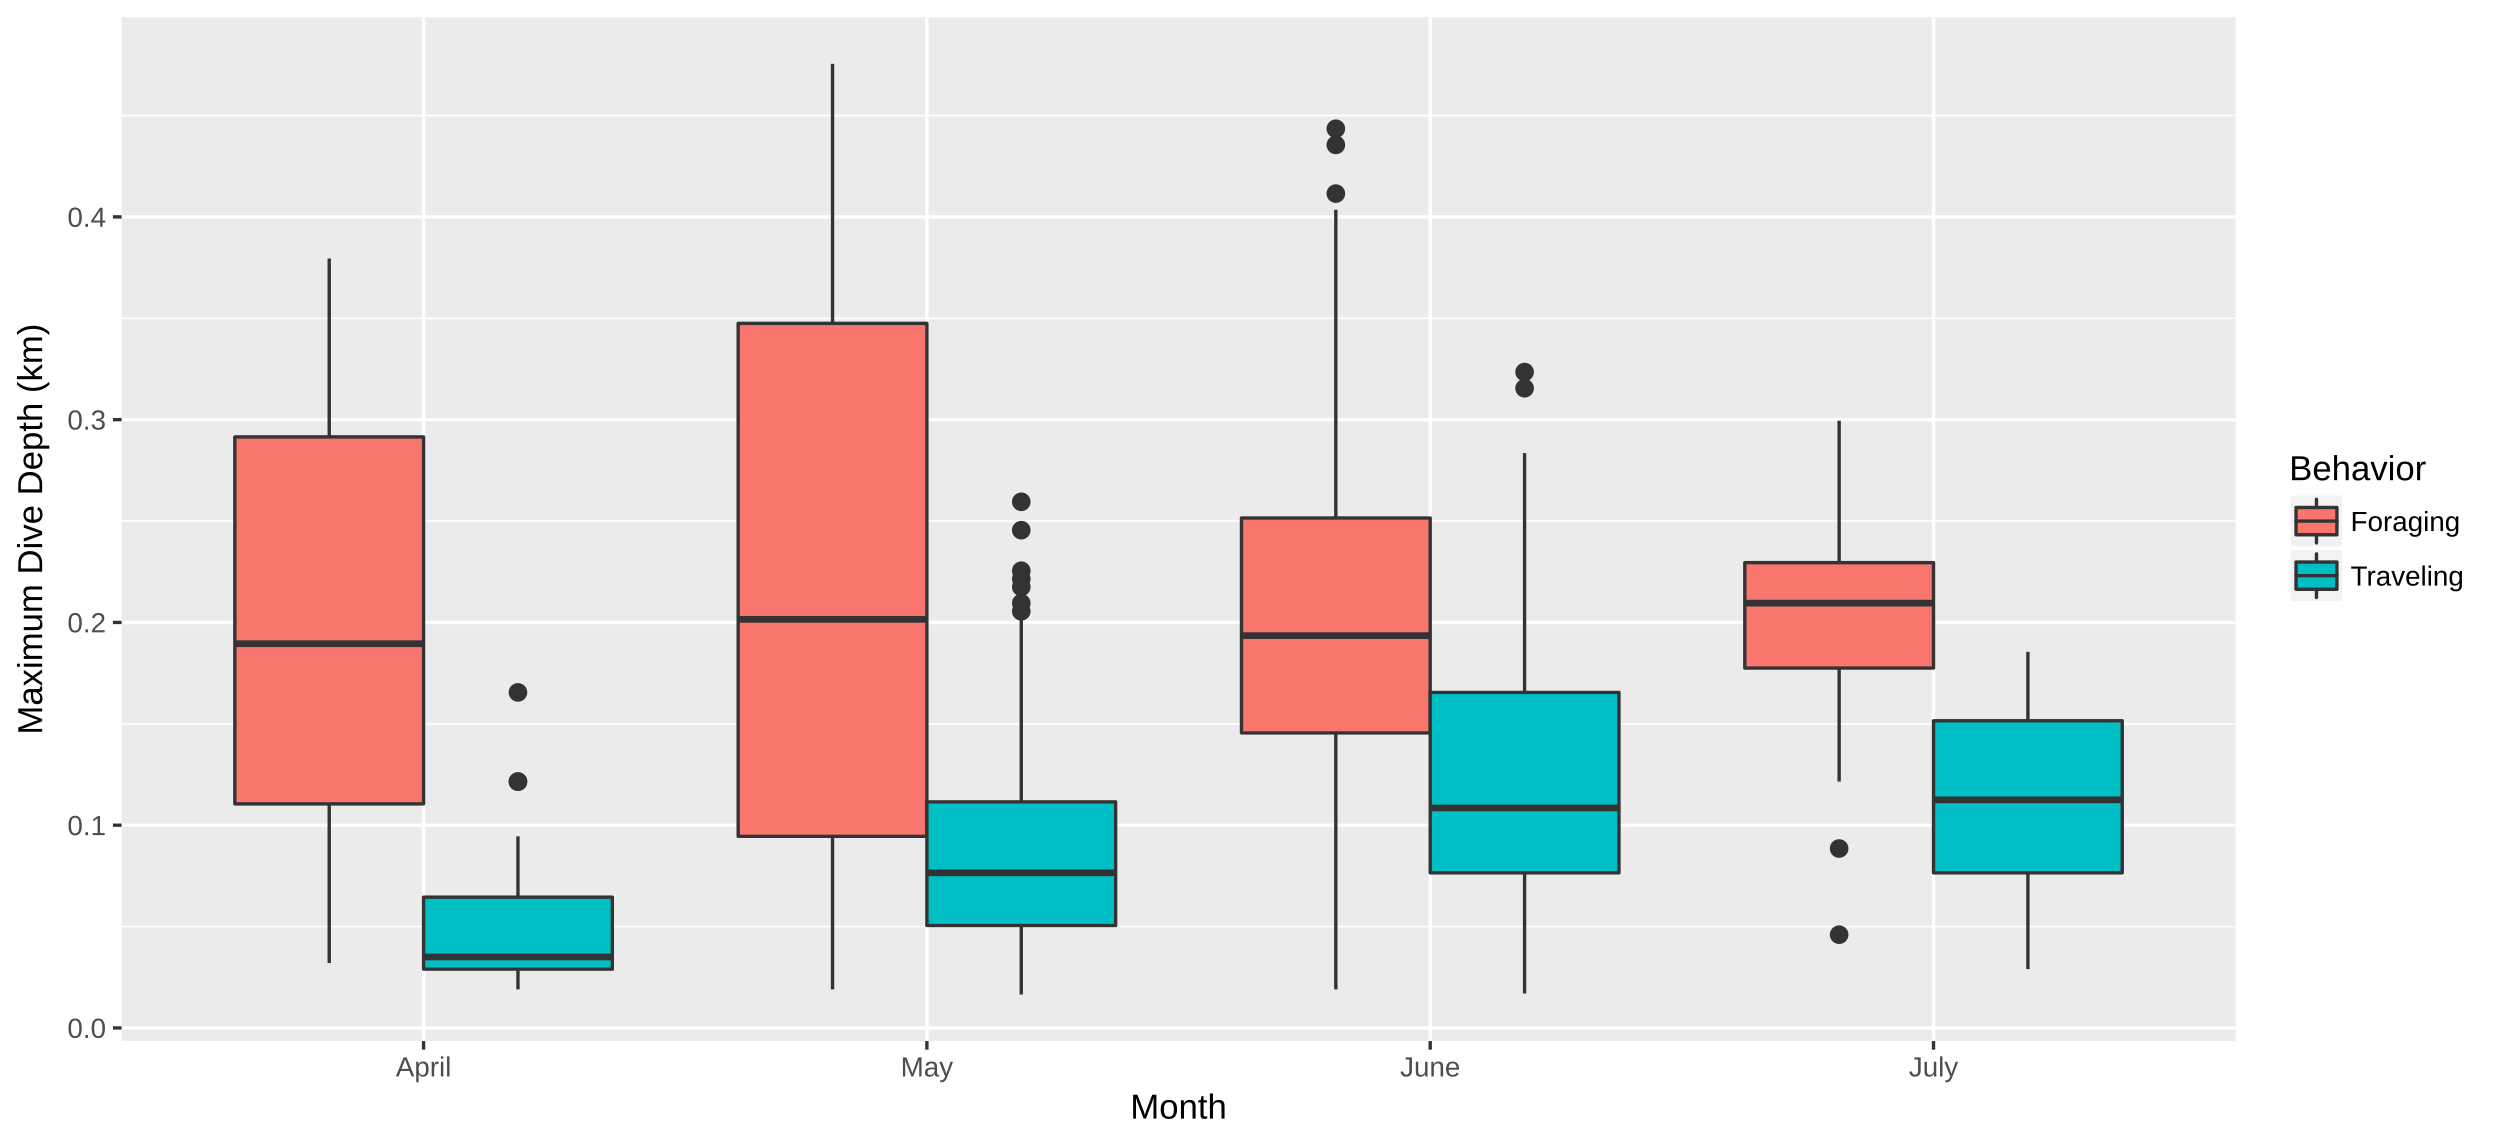
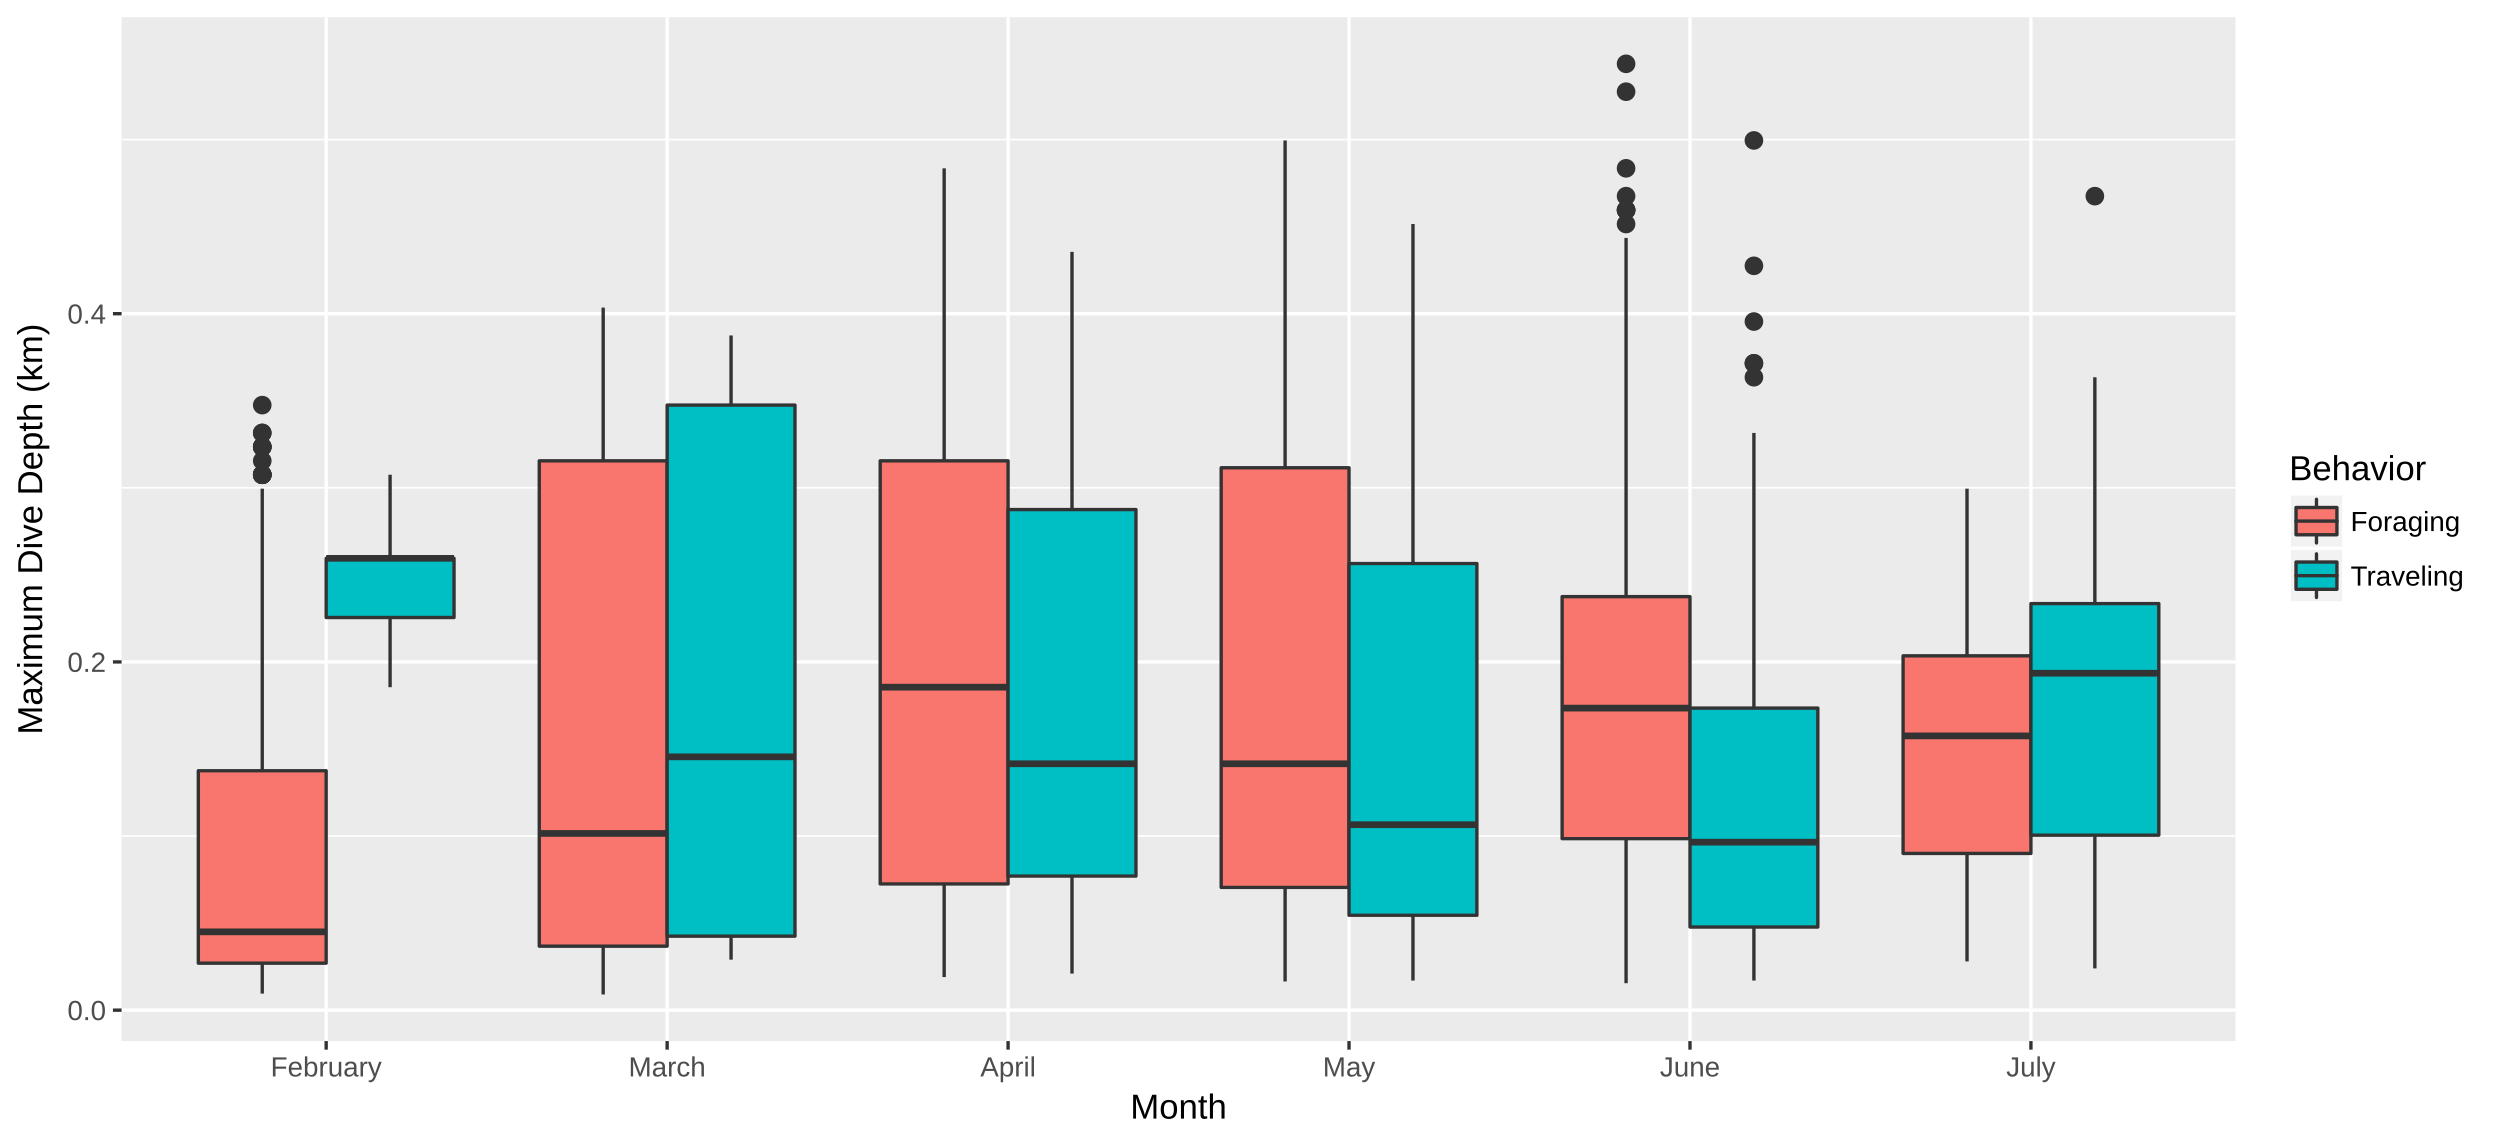
<svg xmlns="http://www.w3.org/2000/svg" viewBox="0 0 792.00 360.00">
  <defs>
    <style type="text/css">
    line, polyline, polygon, path, rect, circle {
      fill: none;
      stroke: #000000;
      stroke-linecap: round;
      stroke-linejoin: round;
      stroke-miterlimit: 10.00;
    }
  </style>
  </defs>
  <rect width="100%" height="100%" style="stroke: none; fill: #FFFFFF;" />
  <rect x="0.00" y="0.00" width="792.00" height="360.00" style="stroke-width: 1.07; stroke: #FFFFFF; fill: #FFFFFF;" />
  <defs>
    <clipPath id="cpMzguNTJ8NzA4LjIxfDMyOS44MHw1LjQ4">
      <rect x="38.52" y="5.48" width="669.69" height="324.32" />
    </clipPath>
  </defs>
  <rect x="38.52" y="5.48" width="669.69" height="324.32" style="stroke-width: 1.07; stroke: none; fill: #EBEBEB;" clip-path="url(#cpMzguNTJ8NzA4LjIxfDMyOS44MHw1LjQ4)" />
-   <polyline points="38.52,293.54 708.21,293.54 " style="stroke-width: 0.53; stroke: #FFFFFF; stroke-linecap: butt;" clip-path="url(#cpMzguNTJ8NzA4LjIxfDMyOS44MHw1LjQ4)" />
-   <polyline points="38.52,229.30 708.21,229.30 " style="stroke-width: 0.53; stroke: #FFFFFF; stroke-linecap: butt;" clip-path="url(#cpMzguNTJ8NzA4LjIxfDMyOS44MHw1LjQ4)" />
-   <polyline points="38.52,165.07 708.21,165.07 " style="stroke-width: 0.53; stroke: #FFFFFF; stroke-linecap: butt;" clip-path="url(#cpMzguNTJ8NzA4LjIxfDMyOS44MHw1LjQ4)" />
-   <polyline points="38.52,100.83 708.21,100.83 " style="stroke-width: 0.53; stroke: #FFFFFF; stroke-linecap: butt;" clip-path="url(#cpMzguNTJ8NzA4LjIxfDMyOS44MHw1LjQ4)" />
-   <polyline points="38.52,36.60 708.21,36.60 " style="stroke-width: 0.53; stroke: #FFFFFF; stroke-linecap: butt;" clip-path="url(#cpMzguNTJ8NzA4LjIxfDMyOS44MHw1LjQ4)" />
-   <polyline points="38.52,325.65 708.21,325.65 " style="stroke-width: 1.07; stroke: #FFFFFF; stroke-linecap: butt;" clip-path="url(#cpMzguNTJ8NzA4LjIxfDMyOS44MHw1LjQ4)" />
-   <polyline points="38.52,261.42 708.21,261.42 " style="stroke-width: 1.07; stroke: #FFFFFF; stroke-linecap: butt;" clip-path="url(#cpMzguNTJ8NzA4LjIxfDMyOS44MHw1LjQ4)" />
-   <polyline points="38.52,197.19 708.21,197.19 " style="stroke-width: 1.07; stroke: #FFFFFF; stroke-linecap: butt;" clip-path="url(#cpMzguNTJ8NzA4LjIxfDMyOS44MHw1LjQ4)" />
-   <polyline points="38.52,132.95 708.21,132.95 " style="stroke-width: 1.07; stroke: #FFFFFF; stroke-linecap: butt;" clip-path="url(#cpMzguNTJ8NzA4LjIxfDMyOS44MHw1LjQ4)" />
-   <polyline points="38.52,68.72 708.21,68.72 " style="stroke-width: 1.07; stroke: #FFFFFF; stroke-linecap: butt;" clip-path="url(#cpMzguNTJ8NzA4LjIxfDMyOS44MHw1LjQ4)" />
-   <polyline points="134.19,329.80 134.19,5.48 " style="stroke-width: 1.07; stroke: #FFFFFF; stroke-linecap: butt;" clip-path="url(#cpMzguNTJ8NzA4LjIxfDMyOS44MHw1LjQ4)" />
-   <polyline points="293.64,329.80 293.64,5.48 " style="stroke-width: 1.07; stroke: #FFFFFF; stroke-linecap: butt;" clip-path="url(#cpMzguNTJ8NzA4LjIxfDMyOS44MHw1LjQ4)" />
-   <polyline points="453.09,329.80 453.09,5.48 " style="stroke-width: 1.07; stroke: #FFFFFF; stroke-linecap: butt;" clip-path="url(#cpMzguNTJ8NzA4LjIxfDMyOS44MHw1LjQ4)" />
-   <polyline points="612.54,329.80 612.54,5.48 " style="stroke-width: 1.07; stroke: #FFFFFF; stroke-linecap: butt;" clip-path="url(#cpMzguNTJ8NzA4LjIxfDMyOS44MHw1LjQ4)" />
-   <line x1="104.30" y1="138.41" x2="104.30" y2="81.89" style="stroke-width: 1.07; stroke: #333333; stroke-linecap: butt;" clip-path="url(#cpMzguNTJ8NzA4LjIxfDMyOS44MHw1LjQ4)" />
-   <line x1="104.30" y1="254.67" x2="104.30" y2="305.10" style="stroke-width: 1.07; stroke: #333333; stroke-linecap: butt;" clip-path="url(#cpMzguNTJ8NzA4LjIxfDMyOS44MHw1LjQ4)" />
-   <polygon points="74.40,138.41 74.40,254.67 134.19,254.67 134.19,138.41 74.40,138.41 " style="stroke-width: 1.07; stroke: #333333; fill: #F8766D;" clip-path="url(#cpMzguNTJ8NzA4LjIxfDMyOS44MHw1LjQ4)" />
-   <line x1="74.40" y1="203.93" x2="134.19" y2="203.93" style="stroke-width: 2.13; stroke: #333333; stroke-linecap: butt;" clip-path="url(#cpMzguNTJ8NzA4LjIxfDMyOS44MHw1LjQ4)" />
-   <circle cx="164.09" cy="219.35" r="1.95pt" style="stroke-width: 0.71; stroke: #333333; fill: #333333;" clip-path="url(#cpMzguNTJ8NzA4LjIxfDMyOS44MHw1LjQ4)" />
-   <circle cx="164.09" cy="247.61" r="1.95pt" style="stroke-width: 0.71; stroke: #333333; fill: #333333;" clip-path="url(#cpMzguNTJ8NzA4LjIxfDMyOS44MHw1LjQ4)" />
-   <circle cx="164.09" cy="247.61" r="1.95pt" style="stroke-width: 0.71; stroke: #333333; fill: #333333;" clip-path="url(#cpMzguNTJ8NzA4LjIxfDMyOS44MHw1LjQ4)" />
-   <line x1="164.09" y1="284.22" x2="164.09" y2="264.95" style="stroke-width: 1.07; stroke: #333333; stroke-linecap: butt;" clip-path="url(#cpMzguNTJ8NzA4LjIxfDMyOS44MHw1LjQ4)" />
-   <line x1="164.09" y1="307.02" x2="164.09" y2="313.45" style="stroke-width: 1.07; stroke: #333333; stroke-linecap: butt;" clip-path="url(#cpMzguNTJ8NzA4LjIxfDMyOS44MHw1LjQ4)" />
-   <polygon points="134.19,284.22 134.19,307.02 193.99,307.02 193.99,284.22 134.19,284.22 " style="stroke-width: 1.07; stroke: #333333; fill: #00BFC4;" clip-path="url(#cpMzguNTJ8NzA4LjIxfDMyOS44MHw1LjQ4)" />
-   <line x1="134.19" y1="303.17" x2="193.99" y2="303.17" style="stroke-width: 2.13; stroke: #333333; stroke-linecap: butt;" clip-path="url(#cpMzguNTJ8NzA4LjIxfDMyOS44MHw1LjQ4)" />
-   <line x1="263.75" y1="102.44" x2="263.75" y2="20.22" style="stroke-width: 1.07; stroke: #333333; stroke-linecap: butt;" clip-path="url(#cpMzguNTJ8NzA4LjIxfDMyOS44MHw1LjQ4)" />
-   <line x1="263.75" y1="264.95" x2="263.75" y2="313.45" style="stroke-width: 1.07; stroke: #333333; stroke-linecap: butt;" clip-path="url(#cpMzguNTJ8NzA4LjIxfDMyOS44MHw1LjQ4)" />
-   <polygon points="233.85,102.44 233.85,264.95 293.64,264.95 293.64,102.44 233.85,102.44 " style="stroke-width: 1.07; stroke: #333333; fill: #F8766D;" clip-path="url(#cpMzguNTJ8NzA4LjIxfDMyOS44MHw1LjQ4)" />
-   <line x1="233.85" y1="196.22" x2="293.64" y2="196.22" style="stroke-width: 2.13; stroke: #333333; stroke-linecap: butt;" clip-path="url(#cpMzguNTJ8NzA4LjIxfDMyOS44MHw1LjQ4)" />
-   <circle cx="323.54" cy="191.08" r="1.95pt" style="stroke-width: 0.71; stroke: #333333; fill: #333333;" clip-path="url(#cpMzguNTJ8NzA4LjIxfDMyOS44MHw1LjQ4)" />
-   <circle cx="323.54" cy="158.97" r="1.95pt" style="stroke-width: 0.71; stroke: #333333; fill: #333333;" clip-path="url(#cpMzguNTJ8NzA4LjIxfDMyOS44MHw1LjQ4)" />
-   <circle cx="323.54" cy="193.65" r="1.95pt" style="stroke-width: 0.71; stroke: #333333; fill: #333333;" clip-path="url(#cpMzguNTJ8NzA4LjIxfDMyOS44MHw1LjQ4)" />
-   <circle cx="323.54" cy="183.37" r="1.95pt" style="stroke-width: 0.71; stroke: #333333; fill: #333333;" clip-path="url(#cpMzguNTJ8NzA4LjIxfDMyOS44MHw1LjQ4)" />
-   <circle cx="323.54" cy="167.96" r="1.95pt" style="stroke-width: 0.71; stroke: #333333; fill: #333333;" clip-path="url(#cpMzguNTJ8NzA4LjIxfDMyOS44MHw1LjQ4)" />
-   <circle cx="323.54" cy="185.94" r="1.95pt" style="stroke-width: 0.71; stroke: #333333; fill: #333333;" clip-path="url(#cpMzguNTJ8NzA4LjIxfDMyOS44MHw1LjQ4)" />
-   <circle cx="323.54" cy="180.81" r="1.95pt" style="stroke-width: 0.71; stroke: #333333; fill: #333333;" clip-path="url(#cpMzguNTJ8NzA4LjIxfDMyOS44MHw1LjQ4)" />
-   <line x1="323.54" y1="254.03" x2="323.54" y2="196.22" style="stroke-width: 1.07; stroke: #333333; stroke-linecap: butt;" clip-path="url(#cpMzguNTJ8NzA4LjIxfDMyOS44MHw1LjQ4)" />
-   <line x1="323.54" y1="293.21" x2="323.54" y2="315.05" style="stroke-width: 1.07; stroke: #333333; stroke-linecap: butt;" clip-path="url(#cpMzguNTJ8NzA4LjIxfDMyOS44MHw1LjQ4)" />
-   <polygon points="293.64,254.03 293.64,293.21 353.44,293.21 353.44,254.03 293.64,254.03 " style="stroke-width: 1.07; stroke: #333333; fill: #00BFC4;" clip-path="url(#cpMzguNTJ8NzA4LjIxfDMyOS44MHw1LjQ4)" />
-   <line x1="293.64" y1="276.51" x2="353.44" y2="276.51" style="stroke-width: 2.13; stroke: #333333; stroke-linecap: butt;" clip-path="url(#cpMzguNTJ8NzA4LjIxfDMyOS44MHw1LjQ4)" />
-   <circle cx="423.19" cy="61.33" r="1.95pt" style="stroke-width: 0.71; stroke: #333333; fill: #333333;" clip-path="url(#cpMzguNTJ8NzA4LjIxfDMyOS44MHw1LjQ4)" />
-   <circle cx="423.19" cy="40.78" r="1.95pt" style="stroke-width: 0.71; stroke: #333333; fill: #333333;" clip-path="url(#cpMzguNTJ8NzA4LjIxfDMyOS44MHw1LjQ4)" />
-   <circle cx="423.19" cy="45.91" r="1.95pt" style="stroke-width: 0.71; stroke: #333333; fill: #333333;" clip-path="url(#cpMzguNTJ8NzA4LjIxfDMyOS44MHw1LjQ4)" />
-   <line x1="423.19" y1="164.10" x2="423.19" y2="66.47" style="stroke-width: 1.07; stroke: #333333; stroke-linecap: butt;" clip-path="url(#cpMzguNTJ8NzA4LjIxfDMyOS44MHw1LjQ4)" />
-   <line x1="423.19" y1="232.19" x2="423.19" y2="313.45" style="stroke-width: 1.07; stroke: #333333; stroke-linecap: butt;" clip-path="url(#cpMzguNTJ8NzA4LjIxfDMyOS44MHw1LjQ4)" />
-   <polygon points="393.30,164.10 393.30,232.19 453.09,232.19 453.09,164.10 393.30,164.10 " style="stroke-width: 1.07; stroke: #333333; fill: #F8766D;" clip-path="url(#cpMzguNTJ8NzA4LjIxfDMyOS44MHw1LjQ4)" />
-   <line x1="393.30" y1="201.36" x2="453.09" y2="201.36" style="stroke-width: 2.13; stroke: #333333; stroke-linecap: butt;" clip-path="url(#cpMzguNTJ8NzA4LjIxfDMyOS44MHw1LjQ4)" />
-   <circle cx="482.99" cy="123.00" r="1.95pt" style="stroke-width: 0.71; stroke: #333333; fill: #333333;" clip-path="url(#cpMzguNTJ8NzA4LjIxfDMyOS44MHw1LjQ4)" />
-   <circle cx="482.99" cy="117.86" r="1.95pt" style="stroke-width: 0.71; stroke: #333333; fill: #333333;" clip-path="url(#cpMzguNTJ8NzA4LjIxfDMyOS44MHw1LjQ4)" />
-   <line x1="482.99" y1="219.35" x2="482.99" y2="143.55" style="stroke-width: 1.07; stroke: #333333; stroke-linecap: butt;" clip-path="url(#cpMzguNTJ8NzA4LjIxfDMyOS44MHw1LjQ4)" />
-   <line x1="482.99" y1="276.51" x2="482.99" y2="314.73" style="stroke-width: 1.07; stroke: #333333; stroke-linecap: butt;" clip-path="url(#cpMzguNTJ8NzA4LjIxfDMyOS44MHw1LjQ4)" />
-   <polygon points="453.09,219.35 453.09,276.51 512.89,276.51 512.89,219.35 453.09,219.35 " style="stroke-width: 1.07; stroke: #333333; fill: #00BFC4;" clip-path="url(#cpMzguNTJ8NzA4LjIxfDMyOS44MHw1LjQ4)" />
-   <line x1="453.09" y1="255.96" x2="512.89" y2="255.96" style="stroke-width: 2.13; stroke: #333333; stroke-linecap: butt;" clip-path="url(#cpMzguNTJ8NzA4LjIxfDMyOS44MHw1LjQ4)" />
-   <circle cx="582.64" cy="268.81" r="1.95pt" style="stroke-width: 0.71; stroke: #333333; fill: #333333;" clip-path="url(#cpMzguNTJ8NzA4LjIxfDMyOS44MHw1LjQ4)" />
-   <circle cx="582.64" cy="296.11" r="1.95pt" style="stroke-width: 0.71; stroke: #333333; fill: #333333;" clip-path="url(#cpMzguNTJ8NzA4LjIxfDMyOS44MHw1LjQ4)" />
-   <line x1="582.64" y1="178.24" x2="582.64" y2="133.27" style="stroke-width: 1.07; stroke: #333333; stroke-linecap: butt;" clip-path="url(#cpMzguNTJ8NzA4LjIxfDMyOS44MHw1LjQ4)" />
-   <line x1="582.64" y1="211.64" x2="582.64" y2="247.61" style="stroke-width: 1.07; stroke: #333333; stroke-linecap: butt;" clip-path="url(#cpMzguNTJ8NzA4LjIxfDMyOS44MHw1LjQ4)" />
-   <polygon points="552.75,178.24 552.75,211.64 612.54,211.64 612.54,178.24 552.75,178.24 " style="stroke-width: 1.07; stroke: #333333; fill: #F8766D;" clip-path="url(#cpMzguNTJ8NzA4LjIxfDMyOS44MHw1LjQ4)" />
-   <line x1="552.75" y1="191.08" x2="612.54" y2="191.08" style="stroke-width: 2.13; stroke: #333333; stroke-linecap: butt;" clip-path="url(#cpMzguNTJ8NzA4LjIxfDMyOS44MHw1LjQ4)" />
-   <line x1="642.44" y1="228.34" x2="642.44" y2="206.50" style="stroke-width: 1.07; stroke: #333333; stroke-linecap: butt;" clip-path="url(#cpMzguNTJ8NzA4LjIxfDMyOS44MHw1LjQ4)" />
-   <line x1="642.44" y1="276.51" x2="642.44" y2="307.02" style="stroke-width: 1.07; stroke: #333333; stroke-linecap: butt;" clip-path="url(#cpMzguNTJ8NzA4LjIxfDMyOS44MHw1LjQ4)" />
-   <polygon points="612.54,228.34 612.54,276.51 672.33,276.51 672.33,228.34 612.54,228.34 " style="stroke-width: 1.07; stroke: #333333; fill: #00BFC4;" clip-path="url(#cpMzguNTJ8NzA4LjIxfDMyOS44MHw1LjQ4)" />
-   <line x1="612.54" y1="253.39" x2="672.33" y2="253.39" style="stroke-width: 2.13; stroke: #333333; stroke-linecap: butt;" clip-path="url(#cpMzguNTJ8NzA4LjIxfDMyOS44MHw1LjQ4)" />
+   <polyline points="38.52,264.86 708.21,264.86 " style="stroke-width: 0.53; stroke: #FFFFFF; stroke-linecap: butt;" clip-path="url(#cpMzguNTJ8NzA4LjIxfDMyOS44MHw1LjQ4)" />
+   <polyline points="38.52,154.54 708.21,154.54 " style="stroke-width: 0.53; stroke: #FFFFFF; stroke-linecap: butt;" clip-path="url(#cpMzguNTJ8NzA4LjIxfDMyOS44MHw1LjQ4)" />
+   <polyline points="38.52,44.22 708.21,44.22 " style="stroke-width: 0.53; stroke: #FFFFFF; stroke-linecap: butt;" clip-path="url(#cpMzguNTJ8NzA4LjIxfDMyOS44MHw1LjQ4)" />
+   <polyline points="38.52,320.02 708.21,320.02 " style="stroke-width: 1.07; stroke: #FFFFFF; stroke-linecap: butt;" clip-path="url(#cpMzguNTJ8NzA4LjIxfDMyOS44MHw1LjQ4)" />
+   <polyline points="38.52,209.70 708.21,209.70 " style="stroke-width: 1.07; stroke: #FFFFFF; stroke-linecap: butt;" clip-path="url(#cpMzguNTJ8NzA4LjIxfDMyOS44MHw1LjQ4)" />
+   <polyline points="38.52,99.38 708.21,99.38 " style="stroke-width: 1.07; stroke: #FFFFFF; stroke-linecap: butt;" clip-path="url(#cpMzguNTJ8NzA4LjIxfDMyOS44MHw1LjQ4)" />
+   <polyline points="103.33,329.80 103.33,5.48 " style="stroke-width: 1.07; stroke: #FFFFFF; stroke-linecap: butt;" clip-path="url(#cpMzguNTJ8NzA4LjIxfDMyOS44MHw1LjQ4)" />
+   <polyline points="211.35,329.80 211.35,5.48 " style="stroke-width: 1.07; stroke: #FFFFFF; stroke-linecap: butt;" clip-path="url(#cpMzguNTJ8NzA4LjIxfDMyOS44MHw1LjQ4)" />
+   <polyline points="319.36,329.80 319.36,5.48 " style="stroke-width: 1.07; stroke: #FFFFFF; stroke-linecap: butt;" clip-path="url(#cpMzguNTJ8NzA4LjIxfDMyOS44MHw1LjQ4)" />
+   <polyline points="427.37,329.80 427.37,5.48 " style="stroke-width: 1.07; stroke: #FFFFFF; stroke-linecap: butt;" clip-path="url(#cpMzguNTJ8NzA4LjIxfDMyOS44MHw1LjQ4)" />
+   <polyline points="535.39,329.80 535.39,5.48 " style="stroke-width: 1.07; stroke: #FFFFFF; stroke-linecap: butt;" clip-path="url(#cpMzguNTJ8NzA4LjIxfDMyOS44MHw1LjQ4)" />
+   <polyline points="643.40,329.80 643.40,5.48 " style="stroke-width: 1.07; stroke: #FFFFFF; stroke-linecap: butt;" clip-path="url(#cpMzguNTJ8NzA4LjIxfDMyOS44MHw1LjQ4)" />
+   <circle cx="83.08" cy="150.40" r="1.95pt" style="stroke-width: 0.71; stroke: #333333; fill: #333333;" clip-path="url(#cpMzguNTJ8NzA4LjIxfDMyOS44MHw1LjQ4)" />
+   <circle cx="83.08" cy="141.57" r="1.95pt" style="stroke-width: 0.71; stroke: #333333; fill: #333333;" clip-path="url(#cpMzguNTJ8NzA4LjIxfDMyOS44MHw1LjQ4)" />
+   <circle cx="83.08" cy="137.16" r="1.95pt" style="stroke-width: 0.71; stroke: #333333; fill: #333333;" clip-path="url(#cpMzguNTJ8NzA4LjIxfDMyOS44MHw1LjQ4)" />
+   <circle cx="83.08" cy="150.40" r="1.95pt" style="stroke-width: 0.71; stroke: #333333; fill: #333333;" clip-path="url(#cpMzguNTJ8NzA4LjIxfDMyOS44MHw1LjQ4)" />
+   <circle cx="83.08" cy="150.40" r="1.95pt" style="stroke-width: 0.71; stroke: #333333; fill: #333333;" clip-path="url(#cpMzguNTJ8NzA4LjIxfDMyOS44MHw1LjQ4)" />
+   <circle cx="83.08" cy="141.57" r="1.95pt" style="stroke-width: 0.71; stroke: #333333; fill: #333333;" clip-path="url(#cpMzguNTJ8NzA4LjIxfDMyOS44MHw1LjQ4)" />
+   <circle cx="83.08" cy="128.34" r="1.95pt" style="stroke-width: 0.71; stroke: #333333; fill: #333333;" clip-path="url(#cpMzguNTJ8NzA4LjIxfDMyOS44MHw1LjQ4)" />
+   <circle cx="83.08" cy="141.57" r="1.95pt" style="stroke-width: 0.71; stroke: #333333; fill: #333333;" clip-path="url(#cpMzguNTJ8NzA4LjIxfDMyOS44MHw1LjQ4)" />
+   <circle cx="83.08" cy="150.40" r="1.95pt" style="stroke-width: 0.71; stroke: #333333; fill: #333333;" clip-path="url(#cpMzguNTJ8NzA4LjIxfDMyOS44MHw1LjQ4)" />
+   <circle cx="83.08" cy="137.16" r="1.95pt" style="stroke-width: 0.71; stroke: #333333; fill: #333333;" clip-path="url(#cpMzguNTJ8NzA4LjIxfDMyOS44MHw1LjQ4)" />
+   <circle cx="83.08" cy="150.40" r="1.95pt" style="stroke-width: 0.71; stroke: #333333; fill: #333333;" clip-path="url(#cpMzguNTJ8NzA4LjIxfDMyOS44MHw1LjQ4)" />
+   <circle cx="83.08" cy="141.57" r="1.95pt" style="stroke-width: 0.71; stroke: #333333; fill: #333333;" clip-path="url(#cpMzguNTJ8NzA4LjIxfDMyOS44MHw1LjQ4)" />
+   <circle cx="83.08" cy="145.99" r="1.95pt" style="stroke-width: 0.71; stroke: #333333; fill: #333333;" clip-path="url(#cpMzguNTJ8NzA4LjIxfDMyOS44MHw1LjQ4)" />
+   <line x1="83.08" y1="244.17" x2="83.08" y2="154.81" style="stroke-width: 1.07; stroke: #333333; stroke-linecap: butt;" clip-path="url(#cpMzguNTJ8NzA4LjIxfDMyOS44MHw1LjQ4)" />
+   <line x1="83.08" y1="305.13" x2="83.08" y2="314.78" style="stroke-width: 1.07; stroke: #333333; stroke-linecap: butt;" clip-path="url(#cpMzguNTJ8NzA4LjIxfDMyOS44MHw1LjQ4)" />
+   <polygon points="62.83,244.17 62.83,305.13 103.33,305.13 103.33,244.17 62.83,244.17 " style="stroke-width: 1.07; stroke: #333333; fill: #F8766D;" clip-path="url(#cpMzguNTJ8NzA4LjIxfDMyOS44MHw1LjQ4)" />
+   <line x1="62.83" y1="295.20" x2="103.33" y2="295.20" style="stroke-width: 2.13; stroke: #333333; stroke-linecap: butt;" clip-path="url(#cpMzguNTJ8NzA4LjIxfDMyOS44MHw1LjQ4)" />
+   <line x1="123.58" y1="176.88" x2="123.58" y2="150.40" style="stroke-width: 1.07; stroke: #333333; stroke-linecap: butt;" clip-path="url(#cpMzguNTJ8NzA4LjIxfDMyOS44MHw1LjQ4)" />
+   <line x1="123.58" y1="195.63" x2="123.58" y2="217.70" style="stroke-width: 1.07; stroke: #333333; stroke-linecap: butt;" clip-path="url(#cpMzguNTJ8NzA4LjIxfDMyOS44MHw1LjQ4)" />
+   <polygon points="103.33,176.88 103.33,195.63 143.84,195.63 143.84,176.88 103.33,176.88 " style="stroke-width: 1.07; stroke: #333333; fill: #00BFC4;" clip-path="url(#cpMzguNTJ8NzA4LjIxfDMyOS44MHw1LjQ4)" />
+   <line x1="103.33" y1="176.88" x2="143.84" y2="176.88" style="stroke-width: 2.13; stroke: #333333; stroke-linecap: butt;" clip-path="url(#cpMzguNTJ8NzA4LjIxfDMyOS44MHw1LjQ4)" />
+   <line x1="191.09" y1="145.99" x2="191.09" y2="97.45" style="stroke-width: 1.07; stroke: #333333; stroke-linecap: butt;" clip-path="url(#cpMzguNTJ8NzA4LjIxfDMyOS44MHw1LjQ4)" />
+   <line x1="191.09" y1="299.75" x2="191.09" y2="315.05" style="stroke-width: 1.07; stroke: #333333; stroke-linecap: butt;" clip-path="url(#cpMzguNTJ8NzA4LjIxfDMyOS44MHw1LjQ4)" />
+   <polygon points="170.84,145.99 170.84,299.75 211.35,299.75 211.35,145.99 170.84,145.99 " style="stroke-width: 1.07; stroke: #333333; fill: #F8766D;" clip-path="url(#cpMzguNTJ8NzA4LjIxfDMyOS44MHw1LjQ4)" />
+   <line x1="170.84" y1="264.03" x2="211.35" y2="264.03" style="stroke-width: 2.13; stroke: #333333; stroke-linecap: butt;" clip-path="url(#cpMzguNTJ8NzA4LjIxfDMyOS44MHw1LjQ4)" />
+   <line x1="231.60" y1="128.34" x2="231.60" y2="106.27" style="stroke-width: 1.07; stroke: #333333; stroke-linecap: butt;" clip-path="url(#cpMzguNTJ8NzA4LjIxfDMyOS44MHw1LjQ4)" />
+   <line x1="231.60" y1="296.58" x2="231.60" y2="304.02" style="stroke-width: 1.07; stroke: #333333; stroke-linecap: butt;" clip-path="url(#cpMzguNTJ8NzA4LjIxfDMyOS44MHw1LjQ4)" />
+   <polygon points="211.35,128.34 211.35,296.58 251.85,296.58 251.85,128.34 211.35,128.34 " style="stroke-width: 1.07; stroke: #333333; fill: #00BFC4;" clip-path="url(#cpMzguNTJ8NzA4LjIxfDMyOS44MHw1LjQ4)" />
+   <line x1="211.35" y1="239.76" x2="251.85" y2="239.76" style="stroke-width: 2.13; stroke: #333333; stroke-linecap: butt;" clip-path="url(#cpMzguNTJ8NzA4LjIxfDMyOS44MHw1LjQ4)" />
+   <line x1="299.11" y1="145.99" x2="299.11" y2="53.32" style="stroke-width: 1.07; stroke: #333333; stroke-linecap: butt;" clip-path="url(#cpMzguNTJ8NzA4LjIxfDMyOS44MHw1LjQ4)" />
+   <line x1="299.11" y1="280.03" x2="299.11" y2="309.54" style="stroke-width: 1.07; stroke: #333333; stroke-linecap: butt;" clip-path="url(#cpMzguNTJ8NzA4LjIxfDMyOS44MHw1LjQ4)" />
+   <polygon points="278.85,145.99 278.85,280.03 319.36,280.03 319.36,145.99 278.85,145.99 " style="stroke-width: 1.07; stroke: #333333; fill: #F8766D;" clip-path="url(#cpMzguNTJ8NzA4LjIxfDMyOS44MHw1LjQ4)" />
+   <line x1="278.85" y1="217.70" x2="319.36" y2="217.70" style="stroke-width: 2.13; stroke: #333333; stroke-linecap: butt;" clip-path="url(#cpMzguNTJ8NzA4LjIxfDMyOS44MHw1LjQ4)" />
+   <line x1="339.61" y1="161.43" x2="339.61" y2="79.79" style="stroke-width: 1.07; stroke: #333333; stroke-linecap: butt;" clip-path="url(#cpMzguNTJ8NzA4LjIxfDMyOS44MHw1LjQ4)" />
+   <line x1="339.61" y1="277.54" x2="339.61" y2="308.43" style="stroke-width: 1.07; stroke: #333333; stroke-linecap: butt;" clip-path="url(#cpMzguNTJ8NzA4LjIxfDMyOS44MHw1LjQ4)" />
+   <polygon points="319.36,161.43 319.36,277.54 359.87,277.54 359.87,161.43 319.36,161.43 " style="stroke-width: 1.07; stroke: #333333; fill: #00BFC4;" clip-path="url(#cpMzguNTJ8NzA4LjIxfDMyOS44MHw1LjQ4)" />
+   <line x1="319.36" y1="241.97" x2="359.87" y2="241.97" style="stroke-width: 2.13; stroke: #333333; stroke-linecap: butt;" clip-path="url(#cpMzguNTJ8NzA4LjIxfDMyOS44MHw1LjQ4)" />
+   <line x1="407.12" y1="148.19" x2="407.12" y2="44.49" style="stroke-width: 1.07; stroke: #333333; stroke-linecap: butt;" clip-path="url(#cpMzguNTJ8NzA4LjIxfDMyOS44MHw1LjQ4)" />
+   <line x1="407.12" y1="281.13" x2="407.12" y2="310.92" style="stroke-width: 1.07; stroke: #333333; stroke-linecap: butt;" clip-path="url(#cpMzguNTJ8NzA4LjIxfDMyOS44MHw1LjQ4)" />
+   <polygon points="386.87,148.19 386.87,281.13 427.37,281.13 427.37,148.19 386.87,148.19 " style="stroke-width: 1.07; stroke: #333333; fill: #F8766D;" clip-path="url(#cpMzguNTJ8NzA4LjIxfDMyOS44MHw1LjQ4)" />
+   <line x1="386.87" y1="241.97" x2="427.37" y2="241.97" style="stroke-width: 2.13; stroke: #333333; stroke-linecap: butt;" clip-path="url(#cpMzguNTJ8NzA4LjIxfDMyOS44MHw1LjQ4)" />
+   <line x1="447.63" y1="178.53" x2="447.63" y2="70.97" style="stroke-width: 1.07; stroke: #333333; stroke-linecap: butt;" clip-path="url(#cpMzguNTJ8NzA4LjIxfDMyOS44MHw1LjQ4)" />
+   <line x1="447.63" y1="289.96" x2="447.63" y2="310.64" style="stroke-width: 1.07; stroke: #333333; stroke-linecap: butt;" clip-path="url(#cpMzguNTJ8NzA4LjIxfDMyOS44MHw1LjQ4)" />
+   <polygon points="427.37,178.53 427.37,289.96 467.88,289.96 467.88,178.53 427.37,178.53 " style="stroke-width: 1.07; stroke: #333333; fill: #00BFC4;" clip-path="url(#cpMzguNTJ8NzA4LjIxfDMyOS44MHw1LjQ4)" />
+   <line x1="427.37" y1="261.27" x2="467.88" y2="261.27" style="stroke-width: 2.13; stroke: #333333; stroke-linecap: butt;" clip-path="url(#cpMzguNTJ8NzA4LjIxfDMyOS44MHw1LjQ4)" />
+   <circle cx="515.14" cy="66.56" r="1.95pt" style="stroke-width: 0.71; stroke: #333333; fill: #333333;" clip-path="url(#cpMzguNTJ8NzA4LjIxfDMyOS44MHw1LjQ4)" />
+   <circle cx="515.14" cy="53.32" r="1.95pt" style="stroke-width: 0.71; stroke: #333333; fill: #333333;" clip-path="url(#cpMzguNTJ8NzA4LjIxfDMyOS44MHw1LjQ4)" />
+   <circle cx="515.14" cy="66.56" r="1.95pt" style="stroke-width: 0.71; stroke: #333333; fill: #333333;" clip-path="url(#cpMzguNTJ8NzA4LjIxfDMyOS44MHw1LjQ4)" />
+   <circle cx="515.14" cy="70.97" r="1.95pt" style="stroke-width: 0.71; stroke: #333333; fill: #333333;" clip-path="url(#cpMzguNTJ8NzA4LjIxfDMyOS44MHw1LjQ4)" />
+   <circle cx="515.14" cy="62.14" r="1.95pt" style="stroke-width: 0.71; stroke: #333333; fill: #333333;" clip-path="url(#cpMzguNTJ8NzA4LjIxfDMyOS44MHw1LjQ4)" />
+   <circle cx="515.14" cy="29.05" r="1.95pt" style="stroke-width: 0.71; stroke: #333333; fill: #333333;" clip-path="url(#cpMzguNTJ8NzA4LjIxfDMyOS44MHw1LjQ4)" />
+   <circle cx="515.14" cy="20.22" r="1.95pt" style="stroke-width: 0.71; stroke: #333333; fill: #333333;" clip-path="url(#cpMzguNTJ8NzA4LjIxfDMyOS44MHw1LjQ4)" />
+   <circle cx="515.14" cy="66.56" r="1.95pt" style="stroke-width: 0.71; stroke: #333333; fill: #333333;" clip-path="url(#cpMzguNTJ8NzA4LjIxfDMyOS44MHw1LjQ4)" />
+   <line x1="515.14" y1="189.01" x2="515.14" y2="75.38" style="stroke-width: 1.07; stroke: #333333; stroke-linecap: butt;" clip-path="url(#cpMzguNTJ8NzA4LjIxfDMyOS44MHw1LjQ4)" />
+   <line x1="515.14" y1="265.69" x2="515.14" y2="311.47" style="stroke-width: 1.07; stroke: #333333; stroke-linecap: butt;" clip-path="url(#cpMzguNTJ8NzA4LjIxfDMyOS44MHw1LjQ4)" />
+   <polygon points="494.88,189.01 494.88,265.69 535.39,265.69 535.39,189.01 494.88,189.01 " style="stroke-width: 1.07; stroke: #333333; fill: #F8766D;" clip-path="url(#cpMzguNTJ8NzA4LjIxfDMyOS44MHw1LjQ4)" />
+   <line x1="494.88" y1="224.32" x2="535.39" y2="224.32" style="stroke-width: 2.13; stroke: #333333; stroke-linecap: butt;" clip-path="url(#cpMzguNTJ8NzA4LjIxfDMyOS44MHw1LjQ4)" />
+   <circle cx="555.64" cy="115.10" r="1.95pt" style="stroke-width: 0.71; stroke: #333333; fill: #333333;" clip-path="url(#cpMzguNTJ8NzA4LjIxfDMyOS44MHw1LjQ4)" />
+   <circle cx="555.64" cy="101.86" r="1.95pt" style="stroke-width: 0.71; stroke: #333333; fill: #333333;" clip-path="url(#cpMzguNTJ8NzA4LjIxfDMyOS44MHw1LjQ4)" />
+   <circle cx="555.64" cy="115.10" r="1.95pt" style="stroke-width: 0.71; stroke: #333333; fill: #333333;" clip-path="url(#cpMzguNTJ8NzA4LjIxfDMyOS44MHw1LjQ4)" />
+   <circle cx="555.64" cy="84.21" r="1.95pt" style="stroke-width: 0.71; stroke: #333333; fill: #333333;" clip-path="url(#cpMzguNTJ8NzA4LjIxfDMyOS44MHw1LjQ4)" />
+   <circle cx="555.64" cy="44.49" r="1.95pt" style="stroke-width: 0.71; stroke: #333333; fill: #333333;" clip-path="url(#cpMzguNTJ8NzA4LjIxfDMyOS44MHw1LjQ4)" />
+   <circle cx="555.64" cy="119.51" r="1.95pt" style="stroke-width: 0.71; stroke: #333333; fill: #333333;" clip-path="url(#cpMzguNTJ8NzA4LjIxfDMyOS44MHw1LjQ4)" />
+   <line x1="555.64" y1="224.32" x2="555.64" y2="137.16" style="stroke-width: 1.07; stroke: #333333; stroke-linecap: butt;" clip-path="url(#cpMzguNTJ8NzA4LjIxfDMyOS44MHw1LjQ4)" />
+   <line x1="555.64" y1="293.68" x2="555.64" y2="310.64" style="stroke-width: 1.07; stroke: #333333; stroke-linecap: butt;" clip-path="url(#cpMzguNTJ8NzA4LjIxfDMyOS44MHw1LjQ4)" />
+   <polygon points="535.39,224.32 535.39,293.68 575.89,293.68 575.89,224.32 535.39,224.32 " style="stroke-width: 1.07; stroke: #333333; fill: #00BFC4;" clip-path="url(#cpMzguNTJ8NzA4LjIxfDMyOS44MHw1LjQ4)" />
+   <line x1="535.39" y1="266.79" x2="575.89" y2="266.79" style="stroke-width: 2.13; stroke: #333333; stroke-linecap: butt;" clip-path="url(#cpMzguNTJ8NzA4LjIxfDMyOS44MHw1LjQ4)" />
+   <line x1="623.15" y1="207.77" x2="623.15" y2="154.81" style="stroke-width: 1.07; stroke: #333333; stroke-linecap: butt;" clip-path="url(#cpMzguNTJ8NzA4LjIxfDMyOS44MHw1LjQ4)" />
+   <line x1="623.15" y1="270.37" x2="623.15" y2="304.57" style="stroke-width: 1.07; stroke: #333333; stroke-linecap: butt;" clip-path="url(#cpMzguNTJ8NzA4LjIxfDMyOS44MHw1LjQ4)" />
+   <polygon points="602.90,207.77 602.90,270.37 643.40,270.37 643.40,207.77 602.90,207.77 " style="stroke-width: 1.07; stroke: #333333; fill: #F8766D;" clip-path="url(#cpMzguNTJ8NzA4LjIxfDMyOS44MHw1LjQ4)" />
+   <line x1="602.90" y1="233.14" x2="643.40" y2="233.14" style="stroke-width: 2.13; stroke: #333333; stroke-linecap: butt;" clip-path="url(#cpMzguNTJ8NzA4LjIxfDMyOS44MHw1LjQ4)" />
+   <circle cx="663.65" cy="62.14" r="1.95pt" style="stroke-width: 0.71; stroke: #333333; fill: #333333;" clip-path="url(#cpMzguNTJ8NzA4LjIxfDMyOS44MHw1LjQ4)" />
+   <line x1="663.65" y1="191.22" x2="663.65" y2="119.51" style="stroke-width: 1.07; stroke: #333333; stroke-linecap: butt;" clip-path="url(#cpMzguNTJ8NzA4LjIxfDMyOS44MHw1LjQ4)" />
+   <line x1="663.65" y1="264.58" x2="663.65" y2="306.78" style="stroke-width: 1.07; stroke: #333333; stroke-linecap: butt;" clip-path="url(#cpMzguNTJ8NzA4LjIxfDMyOS44MHw1LjQ4)" />
+   <polygon points="643.40,191.22 643.40,264.58 683.91,264.58 683.91,191.22 643.40,191.22 " style="stroke-width: 1.07; stroke: #333333; fill: #00BFC4;" clip-path="url(#cpMzguNTJ8NzA4LjIxfDMyOS44MHw1LjQ4)" />
+   <line x1="643.40" y1="213.28" x2="683.91" y2="213.28" style="stroke-width: 2.13; stroke: #333333; stroke-linecap: butt;" clip-path="url(#cpMzguNTJ8NzA4LjIxfDMyOS44MHw1LjQ4)" />
  <defs>
    <clipPath id="cpMC4wMHw3OTIuMDB8MzYwLjAwfDAuMDA=">
      <rect x="0.00" y="0.00" width="792.00" height="360.00" />
    </clipPath>
  </defs>
  <g clip-path="url(#cpMC4wMHw3OTIuMDB8MzYwLjAwfDAuMDA=)">
-     <text x="21.36" y="328.80" style="font-size: 8.80px; fill: #4D4D4D; font-family: Arial;" textLength="12.23px" lengthAdjust="spacingAndGlyphs">0.0</text>
+     <text x="21.36" y="323.17" style="font-size: 8.80px; fill: #4D4D4D; font-family: Arial;" textLength="12.23px" lengthAdjust="spacingAndGlyphs">0.0</text>
  </g>
  <g clip-path="url(#cpMC4wMHw3OTIuMDB8MzYwLjAwfDAuMDA=)">
-     <text x="21.36" y="264.57" style="font-size: 8.80px; fill: #4D4D4D; font-family: Arial;" textLength="12.23px" lengthAdjust="spacingAndGlyphs">0.1</text>
+     <text x="21.36" y="212.85" style="font-size: 8.80px; fill: #4D4D4D; font-family: Arial;" textLength="12.23px" lengthAdjust="spacingAndGlyphs">0.2</text>
  </g>
  <g clip-path="url(#cpMC4wMHw3OTIuMDB8MzYwLjAwfDAuMDA=)">
-     <text x="21.36" y="200.33" style="font-size: 8.80px; fill: #4D4D4D; font-family: Arial;" textLength="12.23px" lengthAdjust="spacingAndGlyphs">0.2</text>
+     <text x="21.36" y="102.53" style="font-size: 8.80px; fill: #4D4D4D; font-family: Arial;" textLength="12.23px" lengthAdjust="spacingAndGlyphs">0.4</text>
+   </g>
+   <polyline points="35.78,320.02 38.52,320.02 " style="stroke-width: 1.07; stroke: #333333; stroke-linecap: butt;" clip-path="url(#cpMC4wMHw3OTIuMDB8MzYwLjAwfDAuMDA=)" />
+   <polyline points="35.78,209.70 38.52,209.70 " style="stroke-width: 1.07; stroke: #333333; stroke-linecap: butt;" clip-path="url(#cpMC4wMHw3OTIuMDB8MzYwLjAwfDAuMDA=)" />
+   <polyline points="35.78,99.38 38.52,99.38 " style="stroke-width: 1.07; stroke: #333333; stroke-linecap: butt;" clip-path="url(#cpMC4wMHw3OTIuMDB8MzYwLjAwfDAuMDA=)" />
+   <polyline points="103.33,332.54 103.33,329.80 " style="stroke-width: 1.07; stroke: #333333; stroke-linecap: butt;" clip-path="url(#cpMC4wMHw3OTIuMDB8MzYwLjAwfDAuMDA=)" />
+   <polyline points="211.35,332.54 211.35,329.80 " style="stroke-width: 1.07; stroke: #333333; stroke-linecap: butt;" clip-path="url(#cpMC4wMHw3OTIuMDB8MzYwLjAwfDAuMDA=)" />
+   <polyline points="319.36,332.54 319.36,329.80 " style="stroke-width: 1.07; stroke: #333333; stroke-linecap: butt;" clip-path="url(#cpMC4wMHw3OTIuMDB8MzYwLjAwfDAuMDA=)" />
+   <polyline points="427.37,332.54 427.37,329.80 " style="stroke-width: 1.07; stroke: #333333; stroke-linecap: butt;" clip-path="url(#cpMC4wMHw3OTIuMDB8MzYwLjAwfDAuMDA=)" />
+   <polyline points="535.39,332.54 535.39,329.80 " style="stroke-width: 1.07; stroke: #333333; stroke-linecap: butt;" clip-path="url(#cpMC4wMHw3OTIuMDB8MzYwLjAwfDAuMDA=)" />
+   <polyline points="643.40,332.54 643.40,329.80 " style="stroke-width: 1.07; stroke: #333333; stroke-linecap: butt;" clip-path="url(#cpMC4wMHw3OTIuMDB8MzYwLjAwfDAuMDA=)" />
+   <g clip-path="url(#cpMC4wMHw3OTIuMDB8MzYwLjAwfDAuMDA=)">
+     <text x="85.73" y="341.03" style="font-size: 8.80px; fill: #4D4D4D; font-family: Arial;" textLength="35.21px" lengthAdjust="spacingAndGlyphs">February</text>
  </g>
  <g clip-path="url(#cpMC4wMHw3OTIuMDB8MzYwLjAwfDAuMDA=)">
-     <text x="21.36" y="136.10" style="font-size: 8.80px; fill: #4D4D4D; font-family: Arial;" textLength="12.23px" lengthAdjust="spacingAndGlyphs">0.3</text>
+     <text x="199.12" y="341.03" style="font-size: 8.80px; fill: #4D4D4D; font-family: Arial;" textLength="24.45px" lengthAdjust="spacingAndGlyphs">March</text>
  </g>
  <g clip-path="url(#cpMC4wMHw3OTIuMDB8MzYwLjAwfDAuMDA=)">
-     <text x="21.36" y="71.87" style="font-size: 8.80px; fill: #4D4D4D; font-family: Arial;" textLength="12.23px" lengthAdjust="spacingAndGlyphs">0.4</text>
-   </g>
-   <polyline points="35.78,325.65 38.52,325.65 " style="stroke-width: 1.07; stroke: #333333; stroke-linecap: butt;" clip-path="url(#cpMC4wMHw3OTIuMDB8MzYwLjAwfDAuMDA=)" />
-   <polyline points="35.78,261.42 38.52,261.42 " style="stroke-width: 1.07; stroke: #333333; stroke-linecap: butt;" clip-path="url(#cpMC4wMHw3OTIuMDB8MzYwLjAwfDAuMDA=)" />
-   <polyline points="35.78,197.19 38.52,197.19 " style="stroke-width: 1.07; stroke: #333333; stroke-linecap: butt;" clip-path="url(#cpMC4wMHw3OTIuMDB8MzYwLjAwfDAuMDA=)" />
-   <polyline points="35.78,132.95 38.52,132.95 " style="stroke-width: 1.07; stroke: #333333; stroke-linecap: butt;" clip-path="url(#cpMC4wMHw3OTIuMDB8MzYwLjAwfDAuMDA=)" />
-   <polyline points="35.78,68.72 38.52,68.72 " style="stroke-width: 1.07; stroke: #333333; stroke-linecap: butt;" clip-path="url(#cpMC4wMHw3OTIuMDB8MzYwLjAwfDAuMDA=)" />
-   <polyline points="134.19,332.54 134.19,329.80 " style="stroke-width: 1.07; stroke: #333333; stroke-linecap: butt;" clip-path="url(#cpMC4wMHw3OTIuMDB8MzYwLjAwfDAuMDA=)" />
-   <polyline points="293.64,332.54 293.64,329.80 " style="stroke-width: 1.07; stroke: #333333; stroke-linecap: butt;" clip-path="url(#cpMC4wMHw3OTIuMDB8MzYwLjAwfDAuMDA=)" />
-   <polyline points="453.09,332.54 453.09,329.80 " style="stroke-width: 1.07; stroke: #333333; stroke-linecap: butt;" clip-path="url(#cpMC4wMHw3OTIuMDB8MzYwLjAwfDAuMDA=)" />
-   <polyline points="612.54,332.54 612.54,329.80 " style="stroke-width: 1.07; stroke: #333333; stroke-linecap: butt;" clip-path="url(#cpMC4wMHw3OTIuMDB8MzYwLjAwfDAuMDA=)" />
-   <g clip-path="url(#cpMC4wMHw3OTIuMDB8MzYwLjAwfDAuMDA=)">
-     <text x="125.39" y="341.03" style="font-size: 8.80px; fill: #4D4D4D; font-family: Arial;" textLength="17.60px" lengthAdjust="spacingAndGlyphs">April</text>
+     <text x="310.56" y="341.03" style="font-size: 8.80px; fill: #4D4D4D; font-family: Arial;" textLength="17.60px" lengthAdjust="spacingAndGlyphs">April</text>
  </g>
  <g clip-path="url(#cpMC4wMHw3OTIuMDB8MzYwLjAwfDAuMDA=)">
-     <text x="285.33" y="341.03" style="font-size: 8.80px; fill: #4D4D4D; font-family: Arial;" textLength="16.62px" lengthAdjust="spacingAndGlyphs">May</text>
+     <text x="419.06" y="341.03" style="font-size: 8.80px; fill: #4D4D4D; font-family: Arial;" textLength="16.62px" lengthAdjust="spacingAndGlyphs">May</text>
  </g>
  <g clip-path="url(#cpMC4wMHw3OTIuMDB8MzYwLjAwfDAuMDA=)">
-     <text x="443.55" y="341.03" style="font-size: 8.80px; fill: #4D4D4D; font-family: Arial;" textLength="19.08px" lengthAdjust="spacingAndGlyphs">June</text>
+     <text x="525.85" y="341.03" style="font-size: 8.80px; fill: #4D4D4D; font-family: Arial;" textLength="19.08px" lengthAdjust="spacingAndGlyphs">June</text>
  </g>
  <g clip-path="url(#cpMC4wMHw3OTIuMDB8MzYwLjAwfDAuMDA=)">
-     <text x="604.72" y="341.03" style="font-size: 8.80px; fill: #4D4D4D; font-family: Arial;" textLength="15.65px" lengthAdjust="spacingAndGlyphs">July</text>
+     <text x="635.58" y="341.03" style="font-size: 8.80px; fill: #4D4D4D; font-family: Arial;" textLength="15.65px" lengthAdjust="spacingAndGlyphs">July</text>
  </g>
  <g clip-path="url(#cpMC4wMHw3OTIuMDB8MzYwLjAwfDAuMDA=)">
    <text x="358.08" y="354.38" style="font-size: 11.00px; font-family: Arial;" textLength="30.57px" lengthAdjust="spacingAndGlyphs">Month</text>
  </g>
  <g clip-path="url(#cpMC4wMHw3OTIuMDB8MzYwLjAwfDAuMDA=)">
    <text transform="translate(13.35,232.73) rotate(-90)" style="font-size: 11.00px; font-family: Arial;" textLength="130.18px" lengthAdjust="spacingAndGlyphs">Maximum Dive Depth (km)</text>
  </g>
  <rect x="719.55" y="138.59" width="66.97" height="58.09" style="stroke-width: 1.07; stroke: none; fill: #FFFFFF;" clip-path="url(#cpMC4wMHw3OTIuMDB8MzYwLjAwfDAuMDA=)" />
  <g clip-path="url(#cpMC4wMHw3OTIuMDB8MzYwLjAwfDAuMDA=)">
    <text x="725.22" y="152.13" style="font-size: 11.00px; font-family: Arial;" textLength="43.41px" lengthAdjust="spacingAndGlyphs">Behavior</text>
  </g>
  <rect x="725.22" y="156.45" width="17.28" height="17.28" style="stroke-width: 1.07; stroke: #FFFFFF; fill: #F2F2F2;" clip-path="url(#cpMC4wMHw3OTIuMDB8MzYwLjAwfDAuMDA=)" />
  <polyline points="733.86,172.01 733.86,169.41 " style="stroke-width: 1.07; stroke: #333333;" clip-path="url(#cpMC4wMHw3OTIuMDB8MzYwLjAwfDAuMDA=)" />
  <polyline points="733.86,160.77 733.86,158.18 " style="stroke-width: 1.07; stroke: #333333;" clip-path="url(#cpMC4wMHw3OTIuMDB8MzYwLjAwfDAuMDA=)" />
  <rect x="727.38" y="160.77" width="12.96" height="8.64" style="stroke-width: 1.07; stroke: #333333; fill: #F8766D;" clip-path="url(#cpMC4wMHw3OTIuMDB8MzYwLjAwfDAuMDA=)" />
  <polyline points="727.38,165.09 740.34,165.09 " style="stroke-width: 1.07; stroke: #333333;" clip-path="url(#cpMC4wMHw3OTIuMDB8MzYwLjAwfDAuMDA=)" />
  <rect x="725.22" y="173.73" width="17.28" height="17.28" style="stroke-width: 1.07; stroke: #FFFFFF; fill: #F2F2F2;" clip-path="url(#cpMC4wMHw3OTIuMDB8MzYwLjAwfDAuMDA=)" />
  <polyline points="733.86,189.29 733.86,186.69 " style="stroke-width: 1.07; stroke: #333333;" clip-path="url(#cpMC4wMHw3OTIuMDB8MzYwLjAwfDAuMDA=)" />
  <polyline points="733.86,178.05 733.86,175.46 " style="stroke-width: 1.07; stroke: #333333;" clip-path="url(#cpMC4wMHw3OTIuMDB8MzYwLjAwfDAuMDA=)" />
  <rect x="727.38" y="178.05" width="12.96" height="8.64" style="stroke-width: 1.07; stroke: #333333; fill: #00BFC4;" clip-path="url(#cpMC4wMHw3OTIuMDB8MzYwLjAwfDAuMDA=)" />
  <polyline points="727.38,182.37 740.34,182.37 " style="stroke-width: 1.07; stroke: #333333;" clip-path="url(#cpMC4wMHw3OTIuMDB8MzYwLjAwfDAuMDA=)" />
  <g clip-path="url(#cpMC4wMHw3OTIuMDB8MzYwLjAwfDAuMDA=)">
    <text x="744.66" y="168.24" style="font-size: 8.80px; font-family: Arial;" textLength="34.73px" lengthAdjust="spacingAndGlyphs">Foraging</text>
  </g>
  <g clip-path="url(#cpMC4wMHw3OTIuMDB8MzYwLjAwfDAuMDA=)">
    <text x="744.66" y="185.52" style="font-size: 8.80px; font-family: Arial;" textLength="36.19px" lengthAdjust="spacingAndGlyphs">Traveling</text>
  </g>
</svg>
